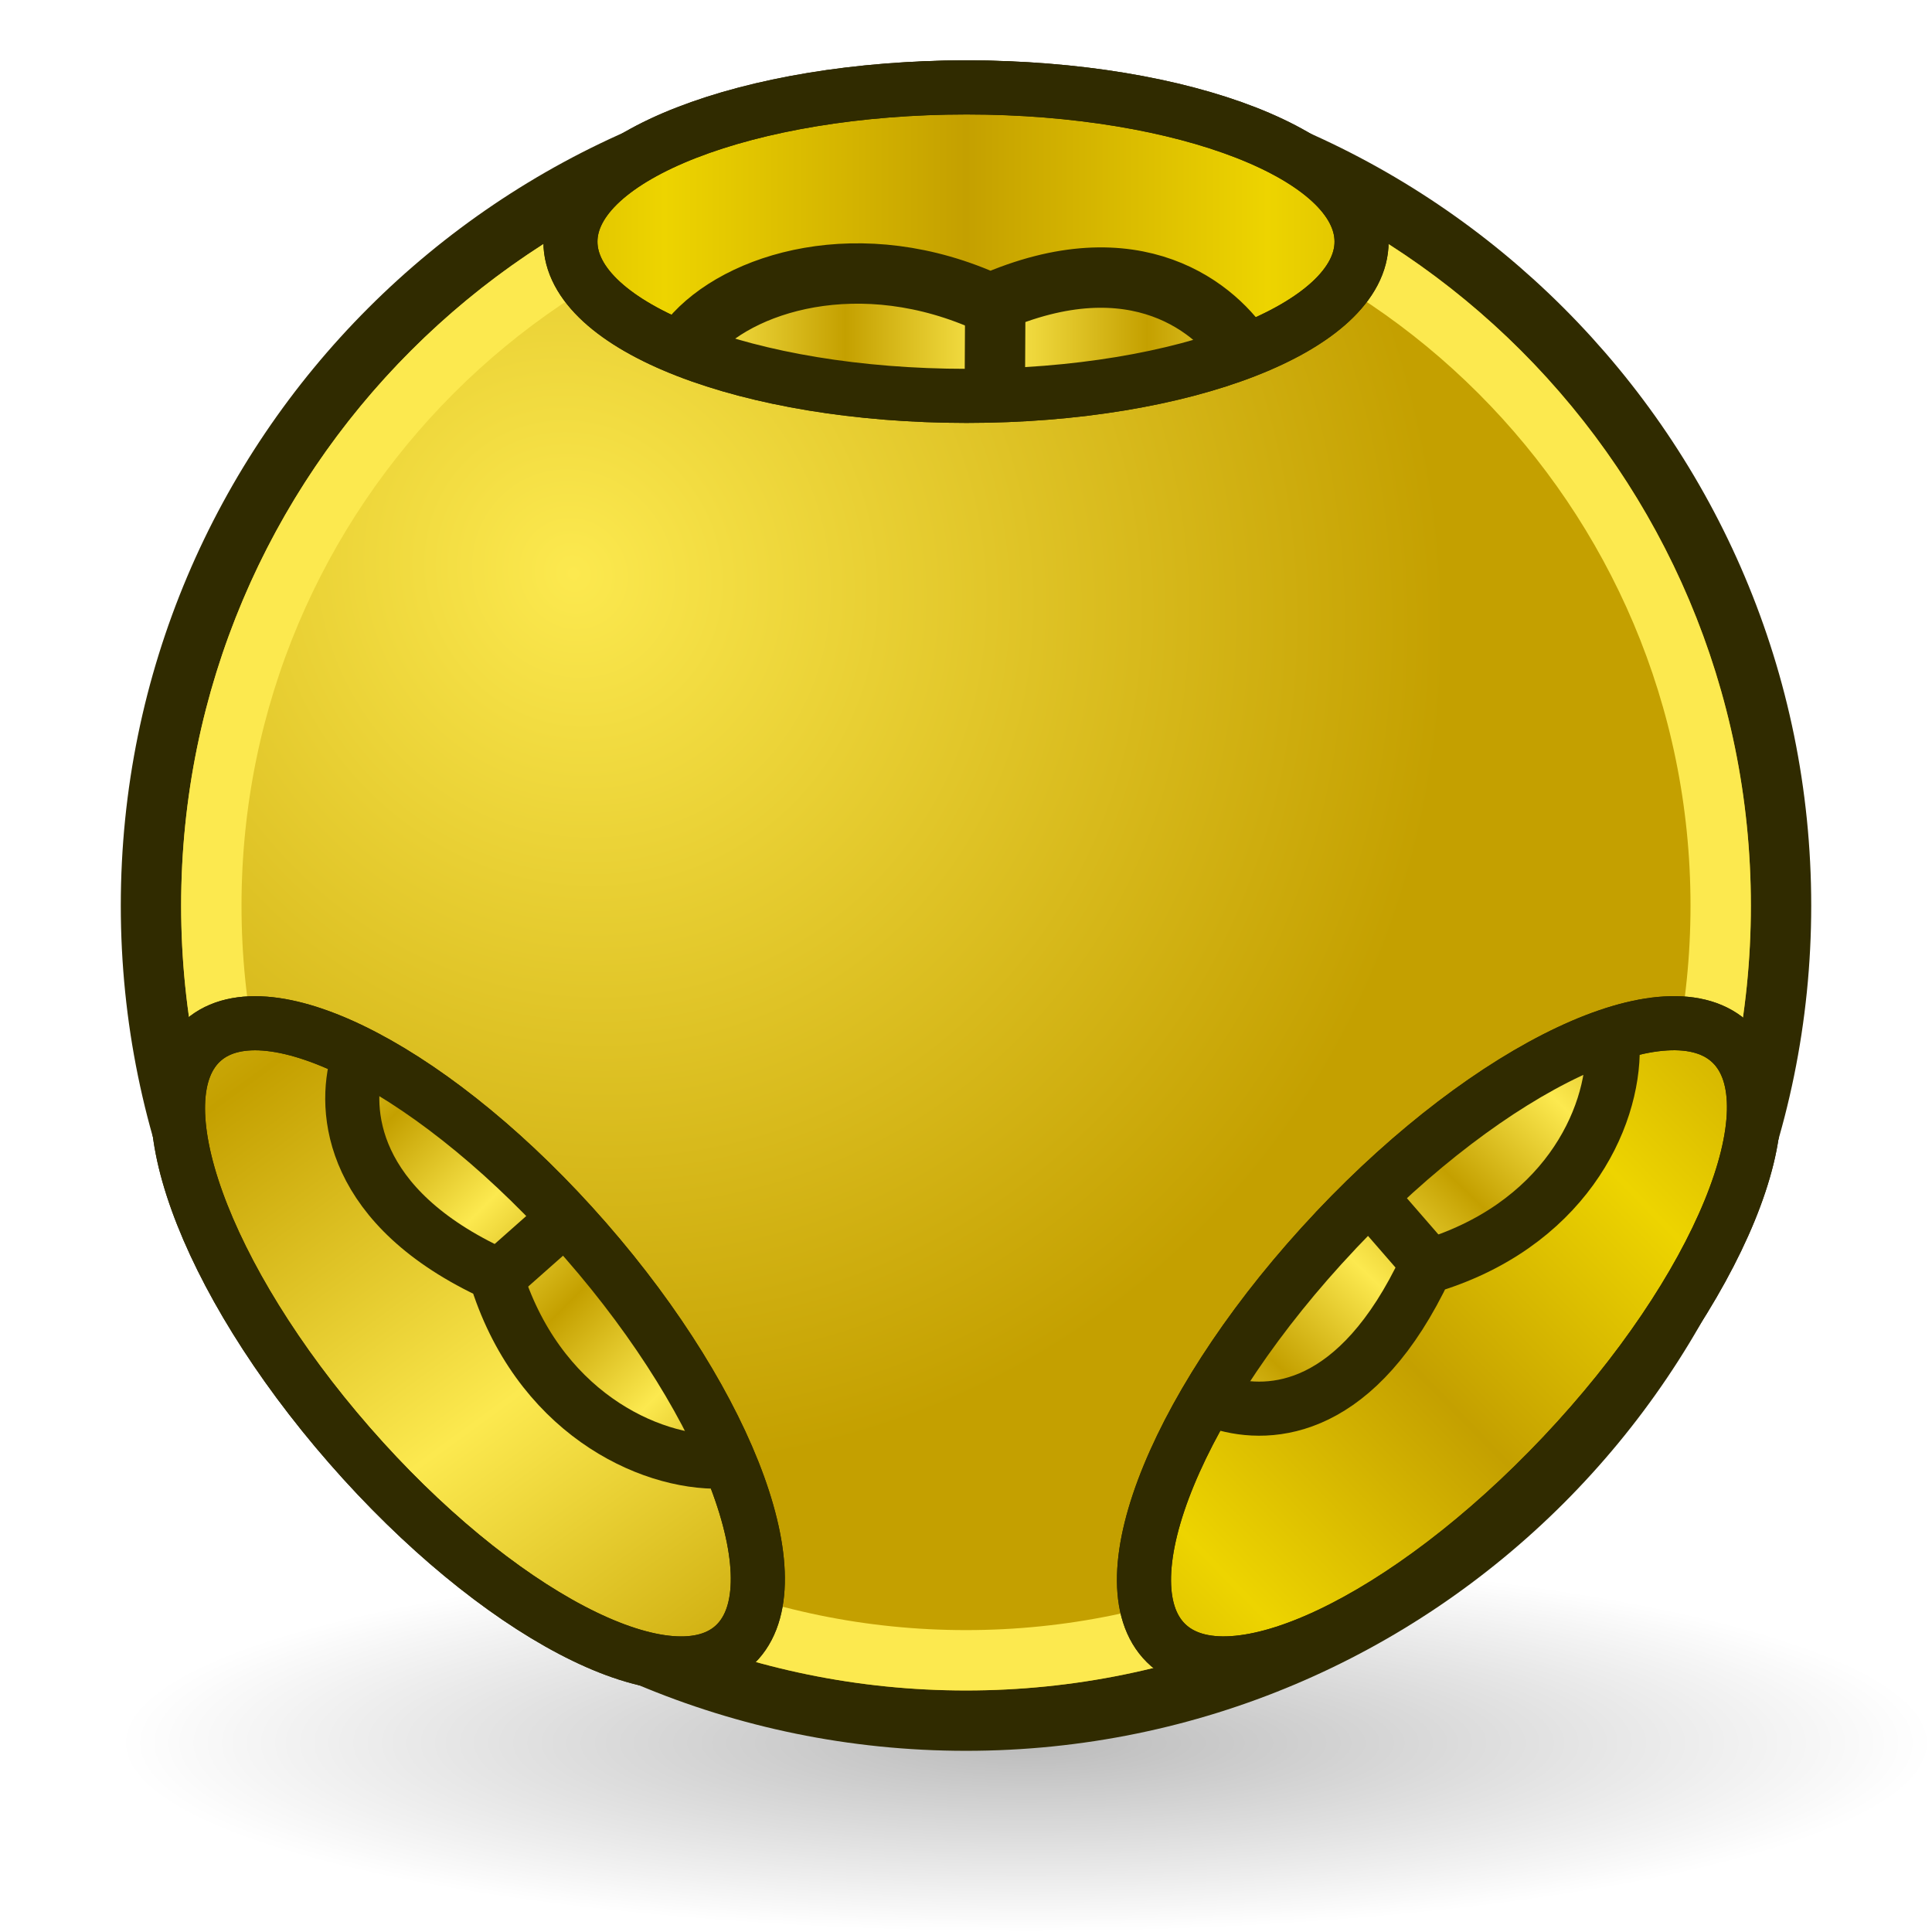
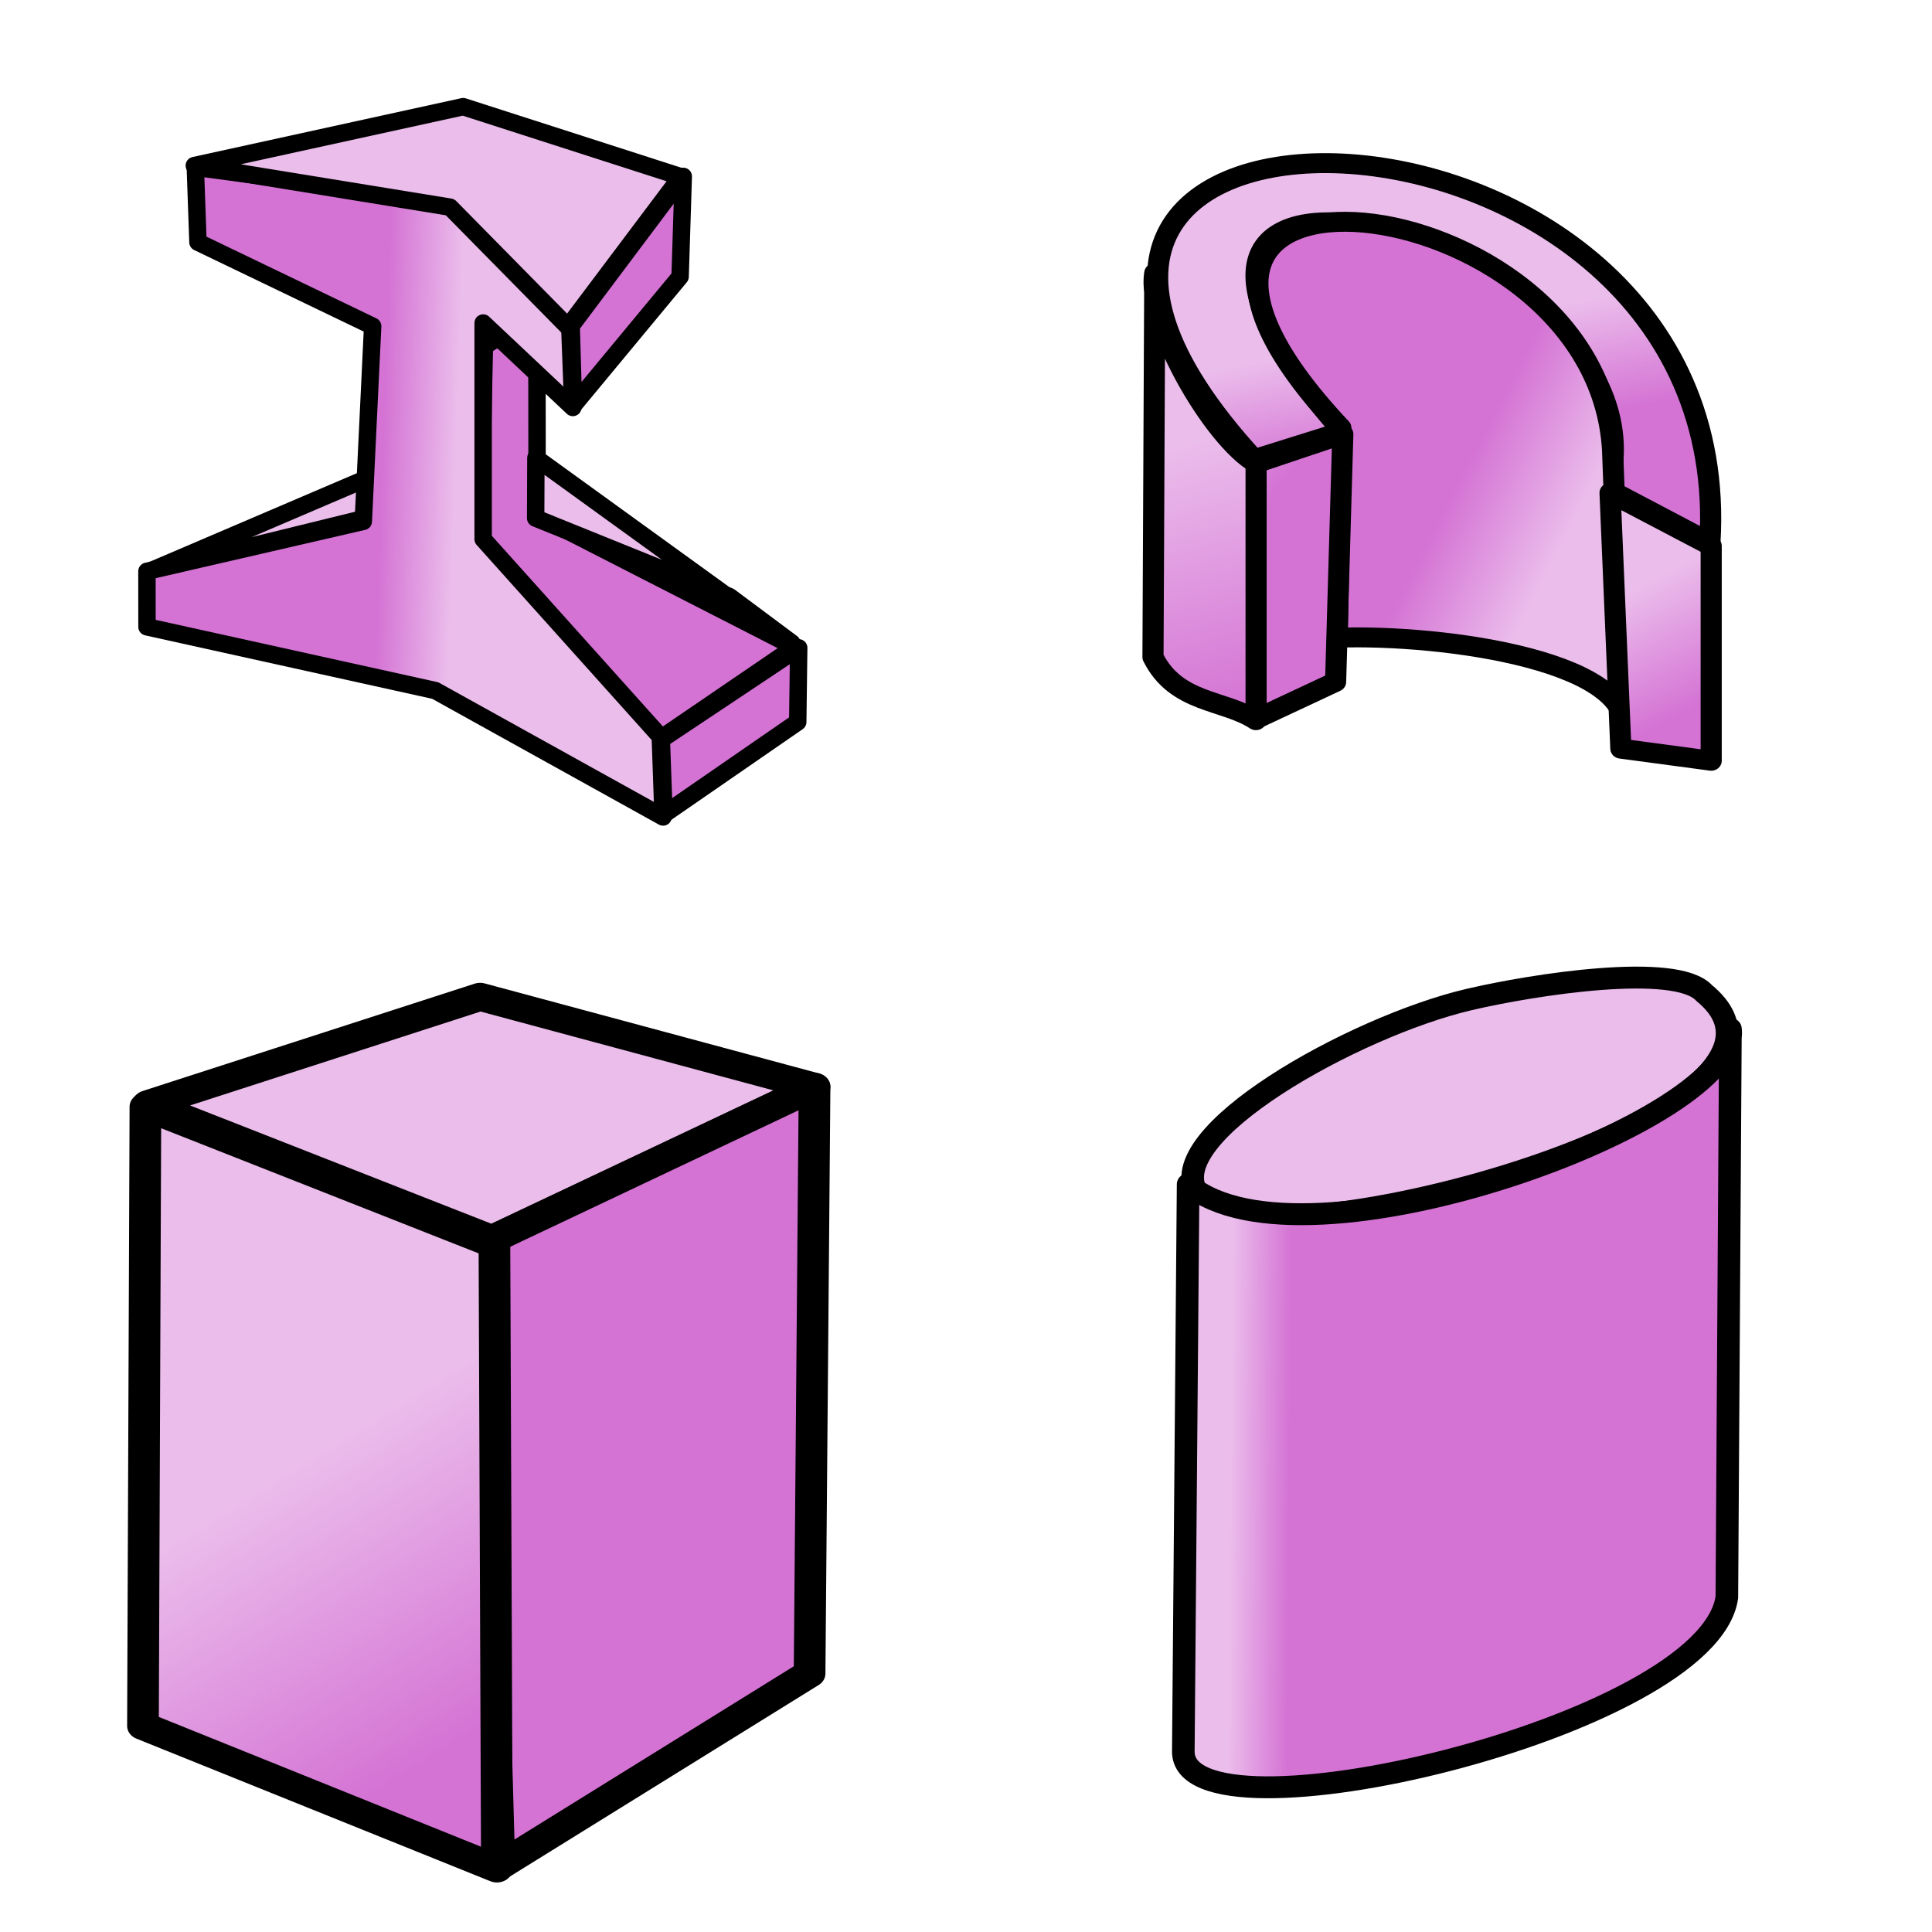
- <svg xmlns="http://www.w3.org/2000/svg" xmlns:xlink="http://www.w3.org/1999/xlink" width="64px" height="64px" id="svg2784" version="1.1">
-   <defs id="defs2786">
-     <linearGradient id="linearGradient4069">
-       <stop style="stop-color:#fce94f;stop-opacity:1" offset="0" id="stop4071" />
-       <stop style="stop-color:#c4a000;stop-opacity:1" offset="1" id="stop4073" />
+ <svg xmlns="http://www.w3.org/2000/svg" xmlns:xlink="http://www.w3.org/1999/xlink" width="64px" height="64px" id="svg2980" version="1.1">
+   <defs id="defs2982">
+     <linearGradient id="linearGradient3794">
+       <stop style="stop-color:#000000;stop-opacity:1;" offset="0" id="stop3796" />
+       <stop style="stop-color:#000000;stop-opacity:0;" offset="1" id="stop3798" />
    </linearGradient>
-     <linearGradient id="linearGradient3960">
-       <stop id="stop3962" offset="0" style="stop-color:#c4a000;stop-opacity:1" />
-       <stop id="stop3964" offset="1" style="stop-color:#fce94f;stop-opacity:1" />
+     <linearGradient id="linearGradient3864">
+       <stop id="stop3866" offset="0" style="stop-color:#71b2f8;stop-opacity:1;" />
+       <stop id="stop3868" offset="1" style="stop-color:#002795;stop-opacity:1;" />
    </linearGradient>
-     <linearGradient id="linearGradient3884">
-       <stop style="stop-color:#c4a000;stop-opacity:1" offset="0" id="stop3886" />
-       <stop style="stop-color:#fce94f;stop-opacity:1" offset="1" id="stop3888" />
+     <linearGradient gradientTransform="matrix(0.488459,0,0,0.5601398,-1.696388,25.91246)" xlink:href="#linearGradient3767" id="linearGradient3773" x1="32.681" y1="56.891" x2="21.521" y2="38.584" gradientUnits="userSpaceOnUse" />
+     <linearGradient id="linearGradient3767">
+       <stop style="stop-color:#d473d4;stop-opacity:1" offset="0" id="stop3769" />
+       <stop style="stop-color:#ebbdeb;stop-opacity:1" offset="1" id="stop3771" />
    </linearGradient>
-     <linearGradient id="linearGradient3842">
-       <stop style="stop-color:#c4a000;stop-opacity:1" offset="0" id="stop3844" />
-       <stop style="stop-color:#edd400;stop-opacity:1" offset="1" id="stop3846" />
-     </linearGradient>
-     <linearGradient id="linearGradient3834">
-       <stop style="stop-color:#c4a000;stop-opacity:1" offset="0" id="stop3836" />
-       <stop style="stop-color:#fce94f;stop-opacity:1" offset="1" id="stop3838" />
-     </linearGradient>
-     <linearGradient id="linearGradient3826">
-       <stop style="stop-color:#edd400;stop-opacity:1" offset="0" id="stop3828" />
-       <stop style="stop-color:#c4a000;stop-opacity:1" offset="1" id="stop3830" />
-     </linearGradient>
-     <linearGradient id="linearGradient3808">
-       <stop style="stop-color:#e4ea00;stop-opacity:1;" offset="0" id="stop3810" />
-       <stop style="stop-color:#f2db00;stop-opacity:1;" offset="1" id="stop3812" />
-     </linearGradient>
-     <linearGradient id="linearGradient3377">
-       <stop id="stop3379" offset="0" style="stop-color:#fce94f;stop-opacity:1" />
-       <stop id="stop3381" offset="1" style="stop-color:#c4a000;stop-opacity:1" />
-     </linearGradient>
-     <radialGradient xlink:href="#linearGradient3377" id="radialGradient3692" cx="43.6" cy="29.19" fx="43.6" fy="29.19" r="19.467" gradientUnits="userSpaceOnUse" gradientTransform="matrix(0.5885812,0.8935788,-0.8351147,0.5500739,42.98666,-28.0112)" />
-     <radialGradient xlink:href="#linearGradient3377-7" id="radialGradient3692-1" cx="45.883" cy="28.87" fx="45.883" fy="28.87" r="19.467" gradientUnits="userSpaceOnUse" gradientTransform="translate(2.545454,3.818182)" />
-     <linearGradient id="linearGradient3377-7">
-       <stop id="stop3379-4" offset="0" style="stop-color:#faff2b;stop-opacity:1;" />
-       <stop id="stop3381-0" offset="1" style="stop-color:#ffaa00;stop-opacity:1;" />
-     </linearGradient>
-     <radialGradient r="19.467" fy="28.87" fx="45.883" cy="28.87" cx="45.883" gradientUnits="userSpaceOnUse" id="radialGradient3777" xlink:href="#linearGradient3377-7" />
-     <linearGradient id="linearGradient3377-2">
-       <stop id="stop3379-45" offset="0" style="stop-color:#faff2b;stop-opacity:1;" />
-       <stop id="stop3381-5" offset="1" style="stop-color:#ffaa00;stop-opacity:1;" />
-     </linearGradient>
-     <radialGradient r="19.467" fy="28.87" fx="45.883" cy="28.87" cx="45.883" gradientUnits="userSpaceOnUse" id="radialGradient3777-1" xlink:href="#linearGradient3377-2" />
-     <radialGradient xlink:href="#linearGradient3377-27" id="radialGradient3692-5" cx="45.883" cy="28.87" fx="45.883" fy="28.87" r="19.467" gradientUnits="userSpaceOnUse" gradientTransform="matrix(1.184166,0,0,1.184164,-0.6947943,-8.849673)" />
-     <linearGradient id="linearGradient3377-27">
-       <stop id="stop3379-6" offset="0" style="stop-color:#faff2b;stop-opacity:1;" />
-       <stop id="stop3381-1" offset="1" style="stop-color:#ffaa00;stop-opacity:1;" />
-     </linearGradient>
-     <radialGradient r="19.467" fy="28.87" fx="45.883" cy="28.87" cx="45.883" gradientUnits="userSpaceOnUse" id="radialGradient3777-4" xlink:href="#linearGradient3377-27" />
-     <radialGradient xlink:href="#linearGradient3377-6" id="radialGradient3692-3" cx="45.883" cy="28.87" fx="45.883" fy="28.87" r="19.467" gradientUnits="userSpaceOnUse" />
-     <linearGradient id="linearGradient3377-6">
-       <stop id="stop3379-7" offset="0" style="stop-color:#faff2b;stop-opacity:1;" />
-       <stop id="stop3381-53" offset="1" style="stop-color:#ffaa00;stop-opacity:1;" />
-     </linearGradient>
-     <linearGradient xlink:href="#linearGradient3826" id="linearGradient3824" x1="41.645" y1="7.313" x2="32.114" y2="7.313" gradientUnits="userSpaceOnUse" spreadMethod="reflect" gradientTransform="matrix(1.049222,0,0,1.053981,-1.694407,-0.7079444)" />
-     <linearGradient xlink:href="#linearGradient3834" id="linearGradient3832" x1="10" y1="39" x2="20" y2="51" gradientUnits="userSpaceOnUse" gradientTransform="matrix(1.014315,0,0,1.015529,0.0259269,-0.6891694)" />
-     <linearGradient xlink:href="#linearGradient3842" id="linearGradient3840" x1="48" y1="46" x2="54" y2="40" gradientUnits="userSpaceOnUse" spreadMethod="reflect" gradientTransform="matrix(1.07992,0,0,1.105453,-3.419304,-3.908869)" />
-     <linearGradient xlink:href="#linearGradient3826-2" id="linearGradient3824-6" x1="39" y1="7" x2="30" y2="7" gradientUnits="userSpaceOnUse" spreadMethod="reflect" gradientTransform="matrix(1.049222,0,0,1.053981,-1.694407,-0.7079444)" />
-     <linearGradient id="linearGradient3826-2">
-       <stop style="stop-color:#edd400;stop-opacity:1" offset="0" id="stop3828-9" />
-       <stop style="stop-color:#c4a000;stop-opacity:1" offset="1" id="stop3830-1" />
-     </linearGradient>
-     <linearGradient xlink:href="#linearGradient3884" id="linearGradient3890" x1="28" y1="11" x2="33" y2="11" gradientUnits="userSpaceOnUse" spreadMethod="reflect" />
-     <linearGradient xlink:href="#linearGradient3884-0" id="linearGradient3890-7" x1="28" y1="11" x2="33" y2="11" gradientUnits="userSpaceOnUse" spreadMethod="reflect" />
-     <linearGradient id="linearGradient3884-0">
-       <stop style="stop-color:#c4a000;stop-opacity:1" offset="0" id="stop3886-9" />
-       <stop style="stop-color:#fce94f;stop-opacity:1" offset="1" id="stop3888-3" />
-     </linearGradient>
-     <linearGradient gradientTransform="matrix(-0.6522254,-0.7580251,0.7580251,-0.6522254,30.23856,73.66858)" y2="11.801" x2="26.347" y1="11.484" x1="30.578" spreadMethod="reflect" gradientUnits="userSpaceOnUse" id="linearGradient3907" xlink:href="#linearGradient3960" />
-     <linearGradient xlink:href="#linearGradient3834-6" id="linearGradient3832-0" x1="10" y1="39" x2="20" y2="51" gradientUnits="userSpaceOnUse" gradientTransform="matrix(1.014315,0,0,1.015529,0.0259269,-0.6891694)" />
-     <linearGradient id="linearGradient3834-6">
-       <stop style="stop-color:#c4a000;stop-opacity:1" offset="0" id="stop3836-2" />
-       <stop style="stop-color:#fce94f;stop-opacity:1" offset="1" id="stop3838-6" />
-     </linearGradient>
-     <linearGradient gradientTransform="matrix(-0.6522254,-0.7580251,0.7580251,-0.6522254,30.23856,73.66858)" y2="11.801" x2="26.347" y1="11.484" x1="30.578" spreadMethod="reflect" gradientUnits="userSpaceOnUse" id="linearGradient3907-8" xlink:href="#linearGradient3960-7" />
-     <linearGradient id="linearGradient3960-7">
-       <stop id="stop3962-9" offset="0" style="stop-color:#c4a000;stop-opacity:1" />
-       <stop id="stop3964-2" offset="1" style="stop-color:#fce94f;stop-opacity:1" />
-     </linearGradient>
-     <linearGradient y2="11.801" x2="26.347" y1="11.484" x1="30.578" spreadMethod="reflect" gradientTransform="matrix(-0.7443074,0.6678371,-0.6678371,-0.7443074,78.70674,27.31179)" gradientUnits="userSpaceOnUse" id="linearGradient3981" xlink:href="#linearGradient3960-7" />
-     <linearGradient xlink:href="#linearGradient3842-7" id="linearGradient3840-3" x1="48" y1="46" x2="54" y2="40" gradientUnits="userSpaceOnUse" spreadMethod="reflect" gradientTransform="matrix(1.07992,0,0,1.105453,-3.419304,-3.908869)" />
-     <linearGradient id="linearGradient3842-7">
-       <stop style="stop-color:#c4a000;stop-opacity:1" offset="0" id="stop3844-5" />
-       <stop style="stop-color:#edd400;stop-opacity:1" offset="1" id="stop3846-9" />
-     </linearGradient>
-     <linearGradient xlink:href="#linearGradient4069" id="linearGradient4075" x1="16" y1="47" x2="8" y2="36" gradientUnits="userSpaceOnUse" spreadMethod="reflect" />
-     <radialGradient r="18.062" fy="41.625" fx="25.188" cy="41.625" cx="25.188" gradientTransform="matrix(1,0,0,0.32526,0,28.08607)" gradientUnits="userSpaceOnUse" id="radialGradient3169" xlink:href="#linearGradient2269-0" />
-     <linearGradient id="linearGradient2269-0">
-       <stop offset="0" id="stop2271-4" style="stop-color:#000000;stop-opacity:1;" />
-       <stop offset="1" id="stop2273-87" style="stop-color:#000000;stop-opacity:0;" />
-     </linearGradient>
-     <radialGradient r="18.062" fy="41.625" fx="25.188" cy="41.625" cx="25.188" gradientTransform="matrix(1,0,0,0.32526,0,28.08607)" gradientUnits="userSpaceOnUse" id="radialGradient3027" xlink:href="#linearGradient2269-0" />
+     <radialGradient xlink:href="#linearGradient3794" id="radialGradient3800" cx="1" cy="45" fx="1" fy="45" r="41" gradientTransform="matrix(0.9334821,-2.2905276e-8,0,0.2868757,0.06651751,32.09059)" gradientUnits="userSpaceOnUse" />
+     <linearGradient gradientTransform="matrix(1.006843,0,0,0.972542,-80.31681,-74.76623)" xlink:href="#linearGradient3767" id="linearGradient3783-7-6" x1="39.811" y1="44.304" x2="28.218" y2="35.421" gradientUnits="userSpaceOnUse" />
+     <linearGradient gradientTransform="matrix(1.006843,0,0,0.972542,-45.13309,-64.98095)" xlink:href="#linearGradient3767" id="linearGradient3783-7" x1="46.518" y1="53.36" x2="39.956" y2="42.128" gradientUnits="userSpaceOnUse" />
+     <linearGradient gradientTransform="matrix(1.006843,0,0,0.972542,-40.16705,-64.44088)" xlink:href="#linearGradient3767" id="linearGradient3773-3" x1="16.918" y1="34.421" x2="27.222" y2="39.254" gradientUnits="userSpaceOnUse" />
+     <linearGradient gradientTransform="matrix(1.006843,0,0,0.972542,-99.26104,-66.07176)" xlink:href="#linearGradient3767" id="linearGradient3783" x1="58.257" y1="55.037" x2="50.688" y2="28.713" gradientUnits="userSpaceOnUse" />
+     <linearGradient gradientTransform="translate(-53.47018,-68.77438)" xlink:href="#linearGradient3767" id="linearGradient1472" x1="30.571" y1="30.141" x2="28.342" y2="19.073" gradientUnits="userSpaceOnUse" />
+     <linearGradient xlink:href="#linearGradient3767" id="linearGradient869" gradientUnits="userSpaceOnUse" gradientTransform="matrix(0.9955735,0.4943686,-0.5354554,0.796415,-20.16788,65.76956)" x1="0.892" y1="58.406" x2="-2.15" y2="60.017" />
+     <linearGradient xlink:href="#linearGradient3767" id="linearGradient2274" gradientUnits="userSpaceOnUse" gradientTransform="matrix(0.4815144,0,0,0.4629757,-8.308596,0.7801534)" x1="39.56" y1="32.171" x2="44.583" y2="32.34" />
  </defs>
  <g id="layer1">
-     <path id="path2267" transform="matrix(1.6609,0,0,1.066269,-7.83391,13.35224)" d="m 43.25,41.625 a 18.062,5.875 0 1 1 -36.125,0 18.062,5.875 0 1 1 36.125,0 z" style="opacity:0.267;color:#000000;fill:url(#radialGradient3027);fill-opacity:1;fill-rule:evenodd;stroke:none;stroke-width:1;marker:none;visibility:visible;display:inline;overflow:visible" />
-     <g id="g3564" transform="translate(-0.8153068,-67.54004)">
-       <path transform="matrix(1.453765,0,0,1.453763,-44.54575,47.28134)" d="m 71.786,34.571 a 18.571,18.571 0 1 1 -37.143,0 18.571,18.571 0 1 1 37.143,0 z" id="path3696" style="fill:url(#radialGradient3692);fill-opacity:1;fill-rule:evenodd;stroke:#302b00;stroke-width:1.376;stroke-linecap:butt;stroke-linejoin:round;stroke-miterlimit:4;stroke-opacity:1;stroke-dasharray:none;stroke-dashoffset:0;marker:none;visibility:visible;display:inline;overflow:visible;enable-background:accumulate" />
-       <path transform="matrix(1.346154,0,0,1.346154,-38.81931,51.00158)" d="m 71.786,34.571 a 18.571,18.571 0 1 1 -37.143,0 18.571,18.571 0 1 1 37.143,0 z" id="path3696-5" style="fill:none;fill-opacity:1;fill-rule:evenodd;stroke:#fce94f;stroke-width:1.486;stroke-linecap:butt;stroke-linejoin:round;stroke-miterlimit:4;stroke-opacity:1;stroke-dasharray:none;stroke-dashoffset:0;marker:none;visibility:visible;display:inline;overflow:visible;enable-background:accumulate" />
+     <g id="g915" transform="matrix(1.002721,0,0,0.8854917,-0.04315684,7.114322)">
+       <path id="path2993" d="M 4.929,33.274 16.295,38.326 26.953,32.624 15.903,29.256 Z" style="fill:#ebbdeb;fill-opacity:1;stroke:#000000;stroke-width:1.046;stroke-linecap:butt;stroke-linejoin:round;stroke-opacity:1" />
+       <path id="path2995" d="M 26.953,32.624 26.789,54.574 16.54,61.772 15.967,38.514 Z" style="fill:#d473d4;fill-opacity:1;stroke:#000000;stroke-width:1.046;stroke-linecap:butt;stroke-linejoin:round;stroke-opacity:1" />
+       <path style="display:inline;overflow:visible;visibility:visible;fill:url(#linearGradient3773);fill-opacity:1;fill-rule:evenodd;stroke:#000000;stroke-width:1.046;stroke-linecap:butt;stroke-linejoin:round;stroke-miterlimit:4;stroke-dasharray:none;stroke-dashoffset:0;stroke-opacity:1;marker:none;enable-background:accumulate" d="M 4.847,33.368 16.377,38.514 16.459,61.866 4.766,56.532 Z" id="path3825" />
    </g>
-     <path id="path3800-1" d="m 11.575,47.877 c 4.842,5.547 10.535,8.541 12.696,6.67 2.16,-1.871 -0.025,-7.903 -4.867,-13.45 -4.842,-5.547 -10.509,-8.511 -12.67,-6.64 -2.16,1.871 -0.001,7.873 4.841,13.42 z" style="color:#000000;fill:url(#linearGradient4075);stroke:#302b00;stroke-width:1.792;stroke-linecap:butt;stroke-linejoin:round;stroke-miterlimit:4;stroke-opacity:1;stroke-dasharray:none;stroke-dashoffset:0;marker:none;visibility:visible;display:inline;overflow:visible;enable-background:accumulate;fill-opacity:1.0" />
-     <path style="color:#000000;fill:url(#linearGradient3824);fill-opacity:1;fill-rule:evenodd;stroke:#302b00;stroke-width:1.792;stroke-linecap:butt;stroke-linejoin:round;stroke-miterlimit:4;stroke-opacity:1;stroke-dasharray:none;stroke-dashoffset:0;marker:none;visibility:visible;display:inline;overflow:visible;enable-background:accumulate" d="m 32.019,2.896 c -7.236,0 -13.123,2.289 -13.123,5.109 0,2.82 5.887,5.109 13.123,5.109 7.236,0 13.085,-2.289 13.085,-5.109 0,-2.82 -5.848,-5.109 -13.085,-5.109 z" id="path3758" />
-     <path style="fill:url(#linearGradient3890);stroke:none;stroke-width:1px;stroke-linecap:butt;stroke-linejoin:miter;stroke-opacity:1;fill-opacity:1.0" d="m 32.859,9.994 -4.952,-1.022 -4.874,2.201 6.603,1.415 2.909,0.393 6.525,-0.707 1.965,-1.022 -2.594,-2.122 z" id="path3848" />
-     <path style="color:#000000;fill:url(#linearGradient3840);fill-opacity:1;fill-rule:evenodd;stroke:#302b00;stroke-width:1.792;stroke-linecap:butt;stroke-linejoin:round;stroke-miterlimit:4;stroke-opacity:1;stroke-dasharray:none;stroke-dashoffset:0;marker:none;visibility:visible;display:inline;overflow:visible;enable-background:accumulate" d="m 44.248,40.762 c -5.177,5.481 -7.702,11.61 -5.625,13.665 2.077,2.056 7.976,-0.735 13.152,-6.216 5.177,-5.481 7.674,-11.58 5.597,-13.636 -2.077,-2.056 -7.948,0.705 -13.125,6.186 z" id="path3804" />
-     <path style="color:#000000;fill:none;stroke:#302b00;stroke-width:2;stroke-linecap:butt;stroke-linejoin:round;stroke-miterlimit:4;stroke-opacity:1;stroke-dasharray:none;stroke-dashoffset:0;marker:none;visibility:visible;display:inline;overflow:visible;enable-background:accumulate" d="m 22.877,11.218 c 1.556,-1.864 5.627,-3.141 9.928,-1.162 4.844,-2.139 7.539,0.202 8.461,1.679" id="path3816" />
-     <path style="color:#000000;fill:url(#radialGradient3692-5);fill-opacity:1;fill-rule:evenodd;stroke:#302b00;stroke-width:2;stroke-linecap:butt;stroke-linejoin:round;stroke-miterlimit:4;stroke-opacity:1;stroke-dasharray:none;stroke-dashoffset:0;marker:none;visibility:visible;display:inline;overflow:visible;enable-background:accumulate" d="M 32.972,9.666 32.952,13.425" id="path3838" />
-     <path style="fill:url(#linearGradient3907);fill-opacity:1;stroke:none" d="m 16.383,42.242 2.455,4.421 4.887,1.512 -3.274,-5.182 -1.599,-2.461 -4.792,-4.484 -2.056,-0.823 0.083,3.351 z" id="path3848-6" />
-     <path id="path3858" d="m 23.897,48.418 c -2.427,0.071 -6.117,-1.673 -7.487,-6.205 -4.812,-2.209 -5.057,-5.421 -4.562,-7.09" style="color:#000000;fill:none;stroke:#302b00;stroke-width:1.792;stroke-linecap:butt;stroke-linejoin:round;stroke-miterlimit:4;stroke-opacity:1;stroke-dasharray:none;stroke-dashoffset:0;marker:none;visibility:visible;display:inline;overflow:visible;enable-background:accumulate" />
-     <path id="path3860" d="m 16.203,42.568 2.74,-2.426" style="color:#000000;fill:none;stroke:#302b00;stroke-width:1.792;stroke-linecap:butt;stroke-linejoin:round;stroke-miterlimit:4;stroke-opacity:1;stroke-dasharray:none;stroke-dashoffset:0;marker:none;visibility:visible;display:inline;overflow:visible;enable-background:accumulate" />
-     <path style="fill:url(#linearGradient3981);fill-opacity:1;stroke:none" d="m 47.575,41.818 4.369,-2.547 1.41,-4.917 -5.112,3.381 -2.427,1.65 -4.384,4.884 -0.78,2.073 3.348,-0.153 z" id="path3848-6-0" />
-     <path id="path3866" d="m 53.423,34.663 c 0.048,2.428 -1.645,5.983 -6.19,7.311 -2.253,4.792 -5.113,5.01 -6.778,4.5" style="color:#000000;fill:none;stroke:#302b00;stroke-width:1.792;stroke-linecap:butt;stroke-linejoin:round;stroke-miterlimit:4;stroke-opacity:1;stroke-dasharray:none;stroke-dashoffset:0;marker:none;visibility:visible;display:inline;overflow:visible;enable-background:accumulate" />
-     <path id="path3868" d="M 47.585,42.185 45.184,39.422" style="color:#000000;fill:none;stroke:#302b00;stroke-width:1.792;stroke-linecap:butt;stroke-linejoin:round;stroke-miterlimit:4;stroke-opacity:1;stroke-dasharray:none;stroke-dashoffset:0;marker:none;visibility:visible;display:inline;overflow:visible;enable-background:accumulate" />
-     <path style="color:#000000;fill:none;fill-opacity:1;fill-rule:evenodd;stroke:#302b00;stroke-width:1.792;stroke-linecap:butt;stroke-linejoin:round;stroke-miterlimit:4;stroke-opacity:1;stroke-dasharray:none;stroke-dashoffset:0;marker:none;visibility:visible;display:inline;overflow:visible;enable-background:accumulate" d="m 32.019,2.896 c -7.236,0 -13.123,2.289 -13.123,5.109 0,2.82 5.887,5.109 13.123,5.109 7.236,0 13.085,-2.289 13.085,-5.109 0,-2.82 -5.848,-5.109 -13.085,-5.109 z" id="path3758-2" />
-     <path id="path3800-1-2" d="m 11.575,47.877 c 4.842,5.547 10.535,8.541 12.696,6.67 2.16,-1.871 -0.025,-7.903 -4.867,-13.45 -4.842,-5.547 -10.509,-8.511 -12.67,-6.64 -2.16,1.871 -0.001,7.873 4.841,13.42 z" style="color:#000000;fill:none;stroke:#302b00;stroke-width:1.792;stroke-linecap:butt;stroke-linejoin:round;stroke-miterlimit:4;stroke-opacity:1;stroke-dasharray:none;stroke-dashoffset:0;marker:none;visibility:visible;display:inline;overflow:visible;enable-background:accumulate" />
-     <path style="color:#000000;fill:none;fill-opacity:1;fill-rule:evenodd;stroke:#302b00;stroke-width:1.792;stroke-linecap:butt;stroke-linejoin:round;stroke-miterlimit:4;stroke-opacity:1;stroke-dasharray:none;stroke-dashoffset:0;marker:none;visibility:visible;display:inline;overflow:visible;enable-background:accumulate" d="m 44.248,40.762 c -5.177,5.481 -7.702,11.61 -5.625,13.665 2.077,2.056 7.976,-0.735 13.152,-6.216 5.177,-5.481 7.674,-11.58 5.597,-13.636 -2.077,-2.056 -7.948,0.705 -13.125,6.186 z" id="path3804-2" />
+     <g id="g933" transform="matrix(0.353622,0,0,0.3339194,55.82289,27.6143)">
+       <path id="path2993-5" d="m -7.262,-34.208 9.582,5.346 c 2.786,-48.169 -78.262,-49.238 -42.696,-8.27 l 8.29,-2.749 c -29.554,-36.056 31.634,-19.195 24.824,5.672 z" style="fill:url(#linearGradient1472);fill-opacity:1;stroke:#000000;stroke-width:1.979;stroke-linecap:butt;stroke-linejoin:round;stroke-opacity:1" />
+       <path id="path2995-3" d="m -39.701,-36.48 -0.507,25.226 c -2.978,-2.066 -7.459,-1.622 -9.644,-6.257 l 0.169,-38.098 c -0.804,5.174 6.005,17.377 9.982,19.129 z" style="fill:url(#linearGradient3783);fill-opacity:1;stroke:#000000;stroke-width:1.979;stroke-linecap:butt;stroke-linejoin:round;stroke-opacity:1" />
+       <path style="display:inline;overflow:visible;visibility:visible;fill:url(#linearGradient3773-3);fill-opacity:1;fill-rule:evenodd;stroke:#000000;stroke-width:1.979;stroke-linecap:butt;stroke-linejoin:round;stroke-miterlimit:4;stroke-dasharray:none;stroke-dashoffset:0;stroke-opacity:1;marker:none;enable-background:accumulate" d="m -32.25,-40.243 c -26.769,-30.138 24.065,-24.914 25.453,2.247 l 1.013,28.802 c 2.279,-7.934 -17.027,-10.615 -26.804,-10.239 z" id="path3825-5" />
+       <path id="path2995-5" d="m 2.439,-28.539 v 21.312 l -8.462,-1.201 -1.013,-25.377 z" style="fill:url(#linearGradient3783-7);fill-opacity:1;stroke:#000000;stroke-width:1.979;stroke-linecap:butt;stroke-linejoin:round;stroke-opacity:1" />
+       <path id="path2995-5-1" d="m -32.069,-39.629 -0.675,24.574 -7.449,3.691 -10e-7,-25.377 z" style="fill:url(#linearGradient3783-7-6);fill-opacity:1;stroke:#000000;stroke-width:1.979;stroke-linecap:butt;stroke-linejoin:round;stroke-opacity:1" />
+     </g>
+     <g id="g938" transform="matrix(0.4990986,0,0,0.4835366,67.97045,-8.686239)">
+       <path id="path863" d="m -56.695,99.76 c -2.559,-3.983 10.322,-11.457 18.007,-13.318 4.225,-1.023 13.755,-2.566 15.615,-0.443 9.806,8.308 -31.009,19.578 -33.621,13.761 z" style="display:inline;overflow:visible;visibility:visible;fill:#ebbdeb;fill-opacity:1;fill-rule:evenodd;stroke:#000000;stroke-width:1.5;stroke-linecap:butt;stroke-linejoin:round;stroke-miterlimit:4;stroke-dasharray:none;stroke-dashoffset:0;stroke-opacity:1;marker:none;enable-background:accumulate" />
+       <path style="display:inline;overflow:visible;visibility:visible;fill:#ebbdeb;fill-opacity:1;fill-rule:evenodd;stroke:#000000;stroke-width:1.5;stroke-linecap:butt;stroke-linejoin:round;stroke-miterlimit:4;stroke-dasharray:none;stroke-dashoffset:0;stroke-opacity:1;marker:none;enable-background:accumulate" d="m -57.115,138.533 c -2.559,-3.983 10.322,-11.457 18.007,-13.318 4.225,-1.023 13.755,-2.566 15.615,-0.444 9.806,8.308 -31.009,19.578 -33.621,13.761 z" id="path908" />
+       <path id="path867" d="m -57.647,137.959 0.319,-38.861 c 7.599,6.632 36.84,-4.408 35.994,-10.646 l -0.237,38.938 c -1.223,8.953 -36.094,17.305 -36.076,10.569 z" style="display:inline;overflow:visible;visibility:visible;fill:url(#linearGradient869);fill-opacity:1;fill-rule:evenodd;stroke:#000000;stroke-width:1.5;stroke-linecap:butt;stroke-linejoin:round;stroke-miterlimit:4;stroke-dasharray:none;stroke-dashoffset:0;stroke-opacity:1;marker:none;enable-background:accumulate" />
+     </g>
+     <g id="g926" transform="translate(1.897224,0.4743061)">
+       <path style="display:inline;overflow:visible;visibility:visible;fill:#ebbdeb;fill-opacity:1;fill-rule:evenodd;stroke:#000000;stroke-width:0.577;stroke-linecap:butt;stroke-linejoin:round;stroke-miterlimit:4;stroke-dasharray:none;stroke-dashoffset:0;stroke-opacity:1;marker:none;enable-background:accumulate" d="M 10.241,16.682 3.083,18.44 15.089,13.305 Z" id="path1469" />
+       <path style="fill:#d473d4;fill-opacity:1;stroke:#000000;stroke-width:0.577;stroke-linecap:butt;stroke-linejoin:round;stroke-miterlimit:4;stroke-dasharray:none;stroke-opacity:1" d="m 15.895,16.596 8.533,4.365 -4.476,3.053 -5.94,-6.638 0.137,-6.383 1.74,-1.097 z" id="path1455" />
+       <path id="path2995-6" d="m 20.099,26.501 -0.089,-2.482 4.551,-3.033 -0.032,2.457 z" style="fill:#d473d4;fill-opacity:1;stroke:#000000;stroke-width:0.577;stroke-linecap:butt;stroke-linejoin:round;stroke-miterlimit:4;stroke-dasharray:none;stroke-opacity:1" />
+       <path style="display:inline;overflow:visible;visibility:visible;fill:url(#linearGradient2274);fill-opacity:1;fill-rule:evenodd;stroke:#000000;stroke-width:0.577;stroke-linecap:butt;stroke-linejoin:round;stroke-miterlimit:4;stroke-dasharray:none;stroke-dashoffset:0;stroke-opacity:1;marker:none;enable-background:accumulate" d="m 4.573,5.067 8.304,1.11 4.091,3.923 0.111,2.924 -2.971,-2.798 -6.47e-4,7.159 5.868,6.541 0.093,2.663 -7.548,-4.188 -9.548,-2.11 -0.002,-1.841 7.167,-1.653 0.31,-6.465 -5.787,-2.783 z" id="path3825-2" />
+       <path id="path3765" d="M 12.248,6.785 3.855,22.566 18.385,25.626 18.3,8.13 Z" style="fill:none;stroke:none;stroke-width:0.577;stroke-linecap:butt;stroke-linejoin:miter;stroke-miterlimit:4;stroke-dasharray:none;stroke-opacity:0.688" />
+       <path id="path3775" d="M 15.811,8.838 16.169,24.625 23.302,20.316 19.332,7.025 Z" style="fill:none;stroke:none;stroke-width:0.577;stroke-linecap:butt;stroke-linejoin:miter;stroke-miterlimit:4;stroke-dasharray:none;stroke-opacity:0.713" />
+       <path id="path1457" d="m 17.1,12.952 -0.076,-2.635 3.713,-4.948 -0.105,3.322 z" style="fill:#d473d4;fill-opacity:1;stroke:#000000;stroke-width:0.577;stroke-linecap:butt;stroke-linejoin:round;stroke-miterlimit:4;stroke-dasharray:none;stroke-opacity:1" />
+       <path id="path1459" d="m 13.446,3.059 7.212,2.321 -3.74,4.975 -3.908,-3.967 -8.47,-1.378 z" style="display:inline;overflow:visible;visibility:visible;fill:#ebbdeb;fill-opacity:1;fill-rule:evenodd;stroke:#000000;stroke-width:0.577;stroke-linecap:butt;stroke-linejoin:round;stroke-miterlimit:4;stroke-dasharray:none;stroke-dashoffset:0;stroke-opacity:1;marker:none;enable-background:accumulate" />
+       <path style="display:inline;overflow:visible;visibility:visible;fill:#ebbdeb;fill-opacity:1;fill-rule:evenodd;stroke:#000000;stroke-width:0.577;stroke-linecap:butt;stroke-linejoin:round;stroke-miterlimit:4;stroke-dasharray:none;stroke-dashoffset:0;stroke-opacity:1;marker:none;enable-background:accumulate" d="m 15.855,14.694 8.48,6.134 -2.07,-1.543 -6.418,-2.596 z" id="path1461" />
+     </g>
  </g>
</svg>
